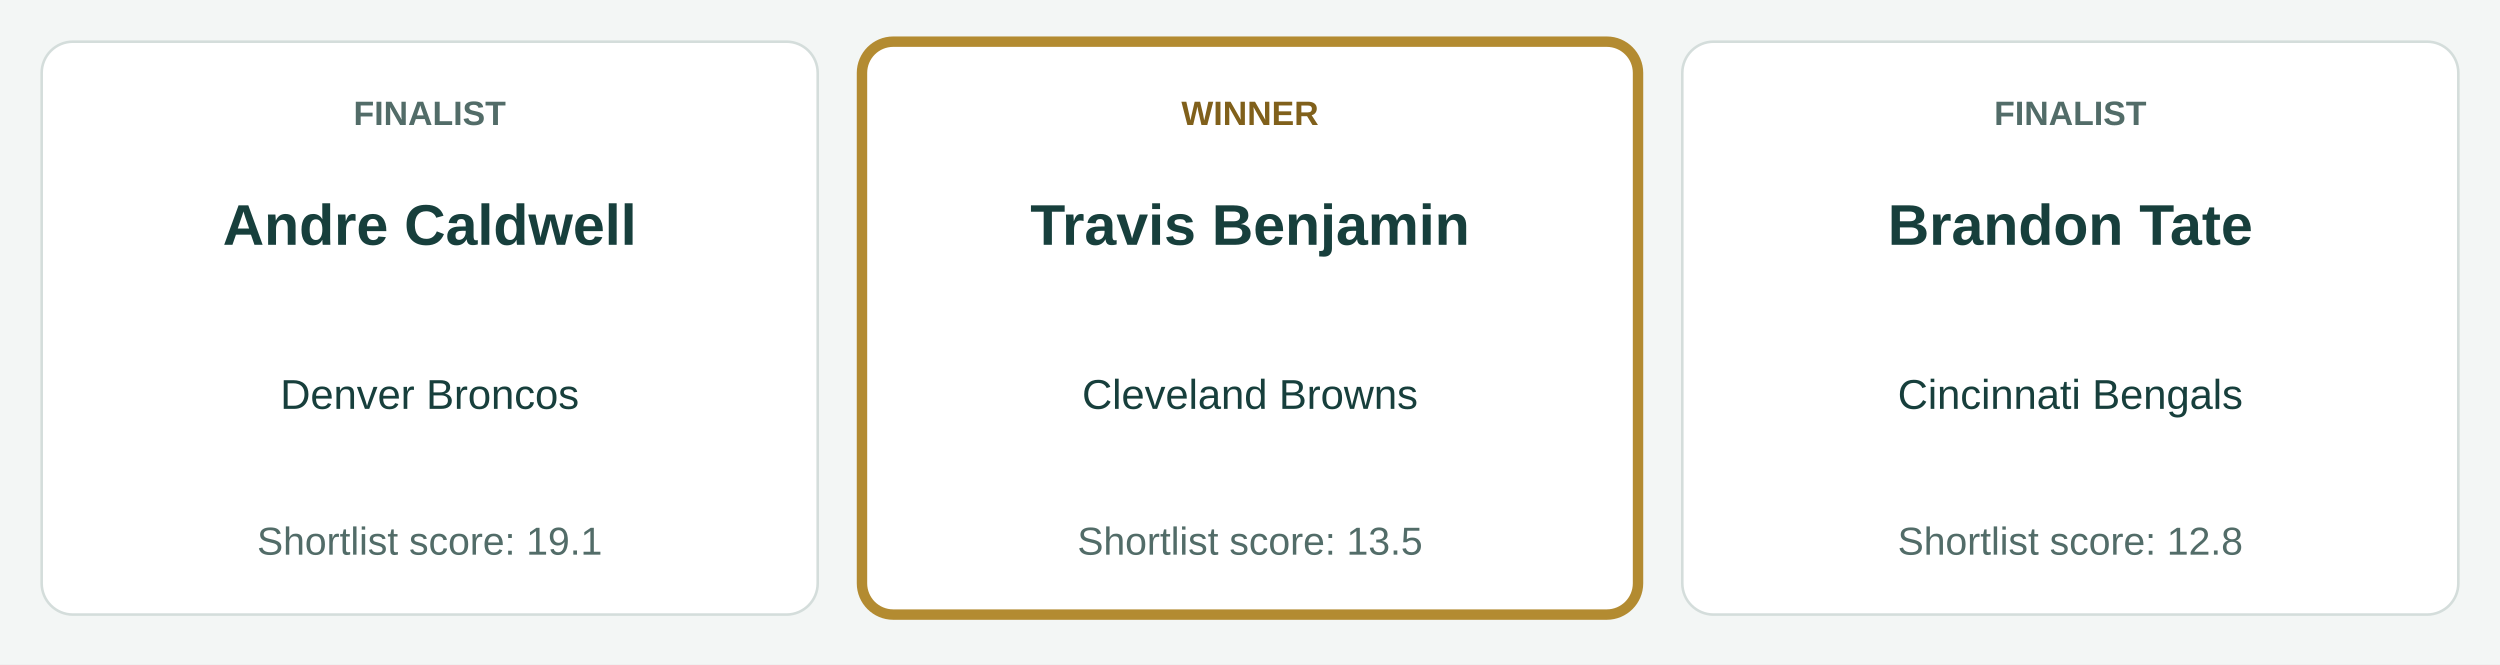
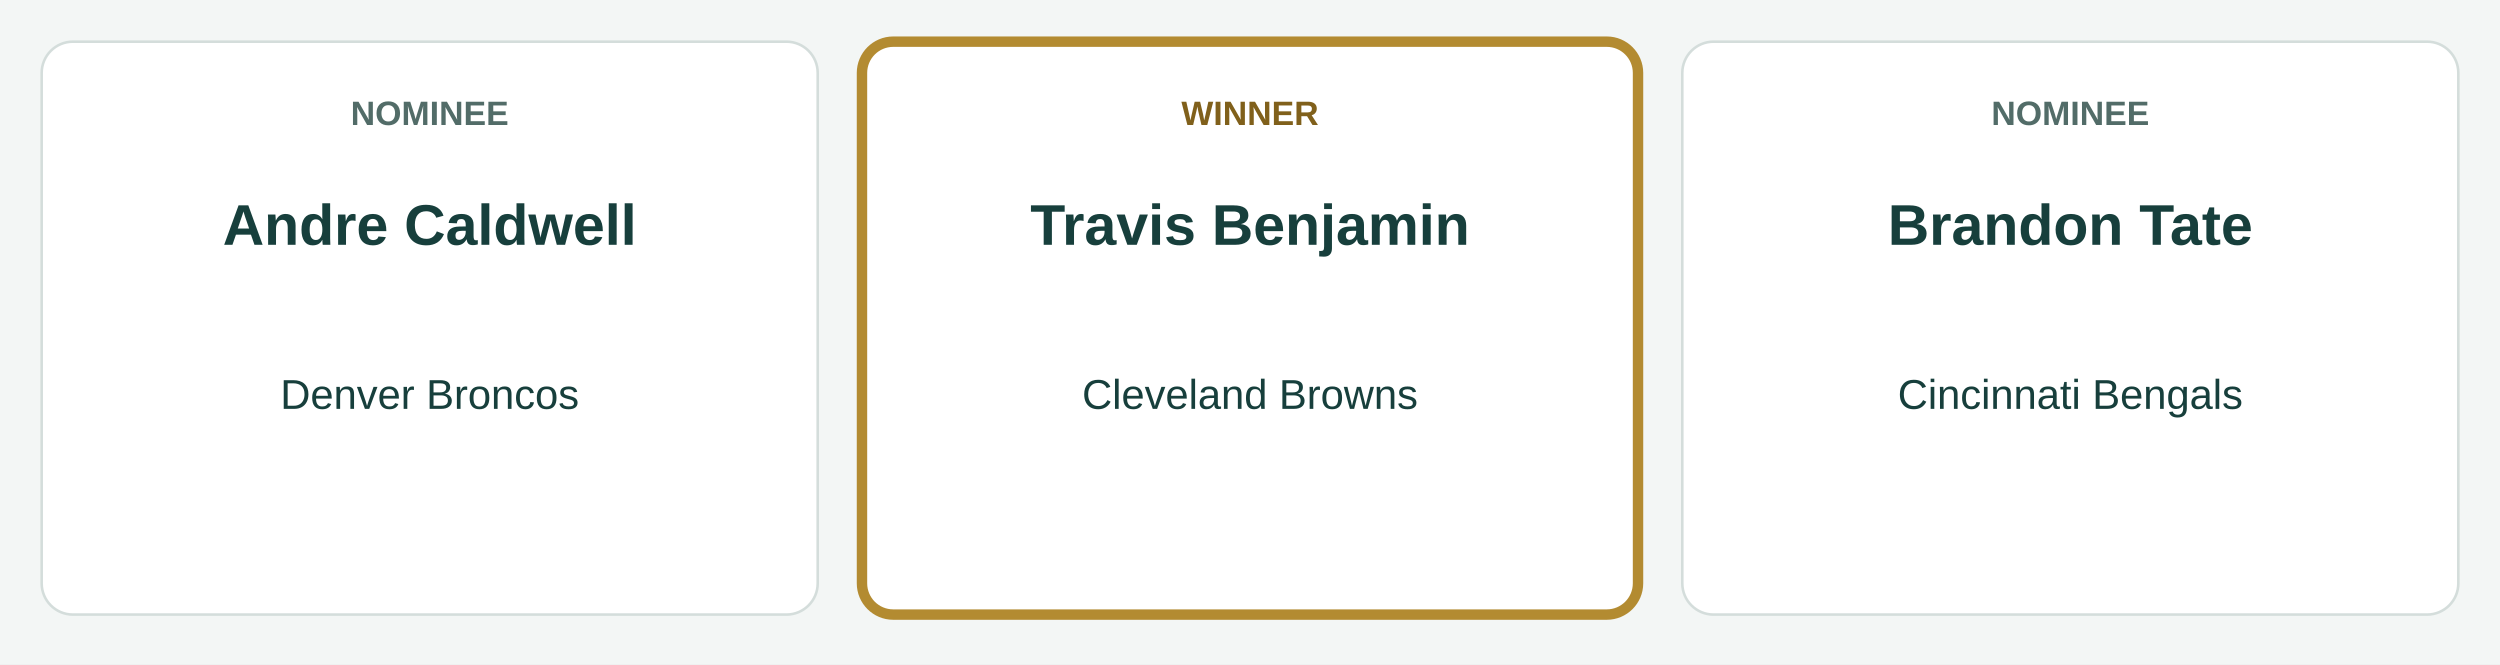
<svg xmlns="http://www.w3.org/2000/svg" viewBox="0 0 960 255" role="img">
  <rect width="960" height="255" fill="#f3f6f5" />
  <rect x="16" y="16" width="298" height="220" rx="12" fill="white" stroke="#d4dddb" stroke-width="1" />
-   <text x="165" y="48" text-anchor="middle" font-family="Arial, sans-serif" font-size="13" fill="#526c68" font-weight="bold">FINALIST</text>
+   <text x="165" y="48" text-anchor="middle" font-family="Arial, sans-serif" font-size="13" fill="#526c68" font-weight="bold">NOMINEE</text>
  <text x="165" y="94" text-anchor="middle" font-family="Arial, sans-serif" font-size="22" fill="#173f3c" font-weight="bold">Andre Caldwell</text>
  <text x="165" y="157" text-anchor="middle" font-family="Arial, sans-serif" font-size="16" fill="#173f3c" font-weight="normal">Denver Broncos</text>
-   <text x="165" y="213" text-anchor="middle" font-family="Arial, sans-serif" font-size="15" fill="#526c68" font-weight="normal">Shortlist score: 19.1</text>
  <rect x="331" y="16" width="298" height="220" rx="12" fill="white" stroke="#b38b31" stroke-width="4" />
  <text x="480" y="48" text-anchor="middle" font-family="Arial, sans-serif" font-size="13" fill="#80601b" font-weight="bold">WINNER</text>
  <text x="480" y="94" text-anchor="middle" font-family="Arial, sans-serif" font-size="22" fill="#173f3c" font-weight="bold">Travis Benjamin</text>
  <text x="480" y="157" text-anchor="middle" font-family="Arial, sans-serif" font-size="16" fill="#173f3c" font-weight="normal">Cleveland Browns</text>
-   <text x="480" y="213" text-anchor="middle" font-family="Arial, sans-serif" font-size="15" fill="#526c68" font-weight="normal">Shortlist score: 13.5</text>
  <rect x="646" y="16" width="298" height="220" rx="12" fill="white" stroke="#d4dddb" stroke-width="1" />
-   <text x="795" y="48" text-anchor="middle" font-family="Arial, sans-serif" font-size="13" fill="#526c68" font-weight="bold">FINALIST</text>
+   <text x="795" y="48" text-anchor="middle" font-family="Arial, sans-serif" font-size="13" fill="#526c68" font-weight="bold">NOMINEE</text>
  <text x="795" y="94" text-anchor="middle" font-family="Arial, sans-serif" font-size="22" fill="#173f3c" font-weight="bold">Brandon Tate</text>
  <text x="795" y="157" text-anchor="middle" font-family="Arial, sans-serif" font-size="16" fill="#173f3c" font-weight="normal">Cincinnati Bengals</text>
-   <text x="795" y="213" text-anchor="middle" font-family="Arial, sans-serif" font-size="15" fill="#526c68" font-weight="normal">Shortlist score: 12.8</text>
</svg>
